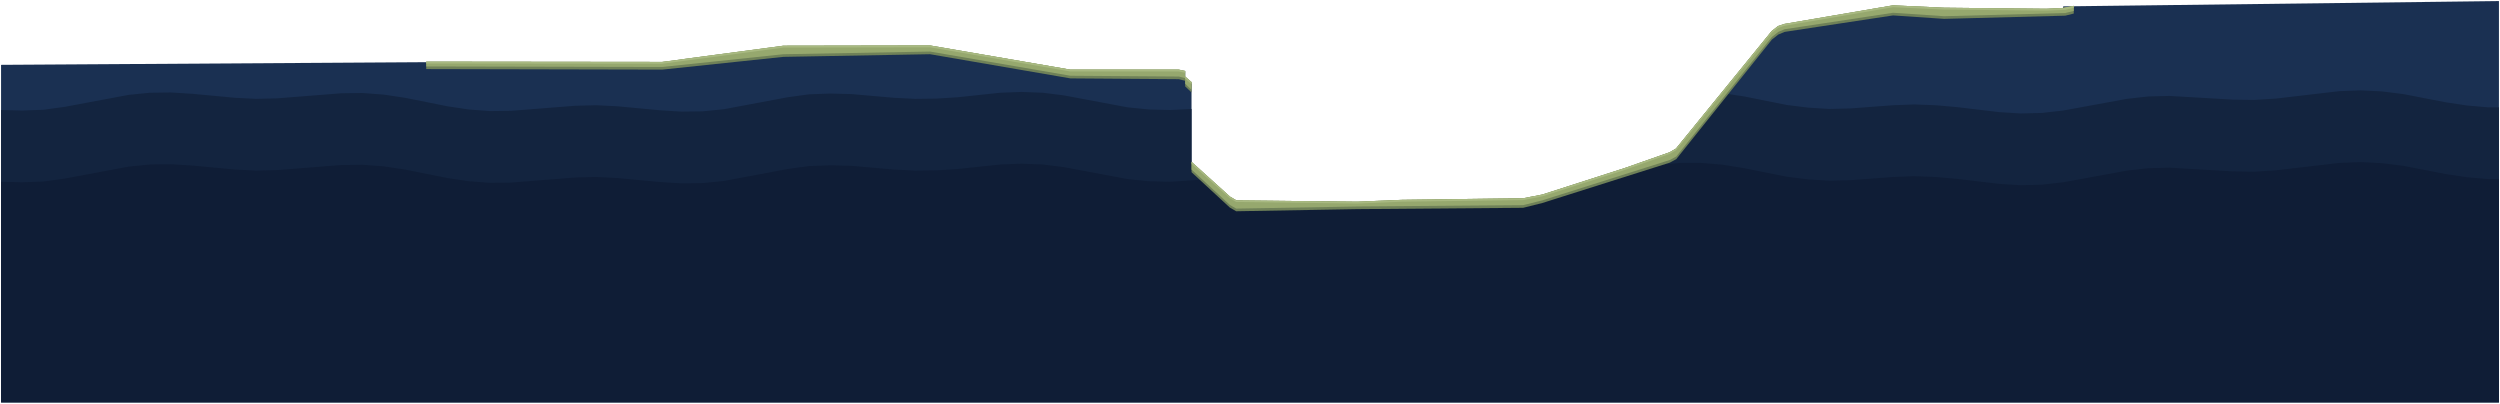
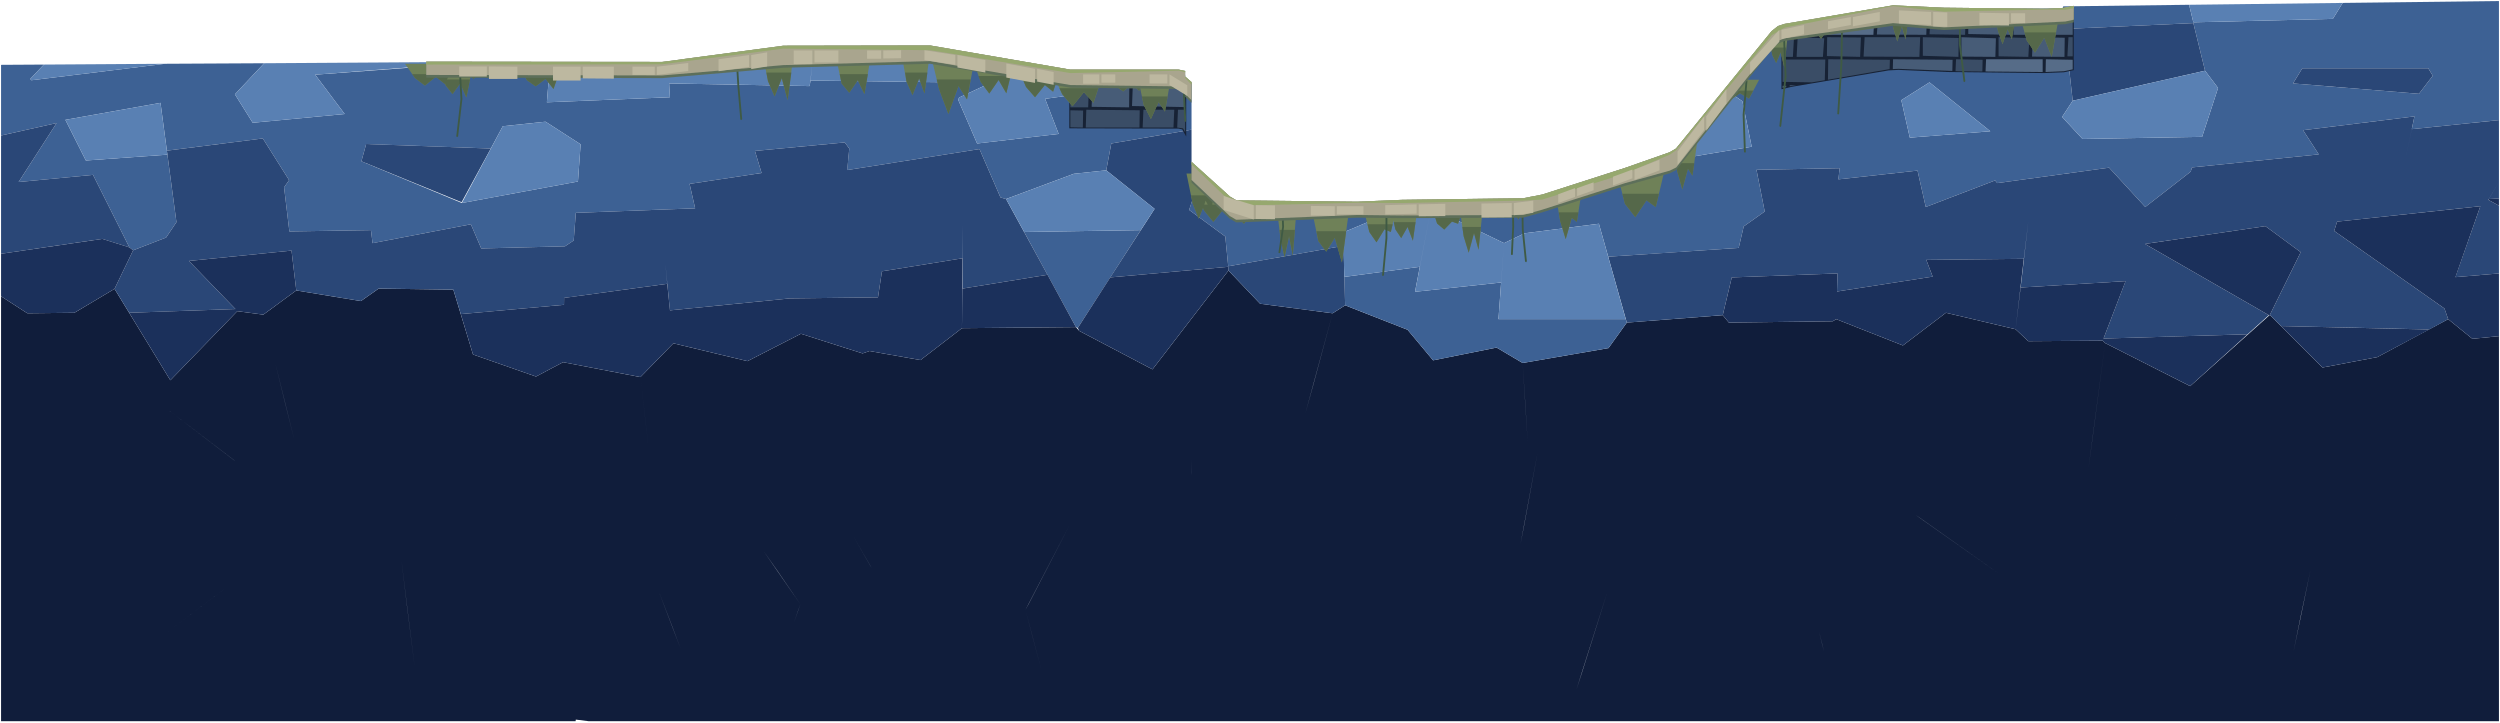
- <svg xmlns="http://www.w3.org/2000/svg" width="9408" height="1518" viewBox="-1604 1686 9408 1518">
-   <path d="M7800 3200 L7800 1690 L6160 1710 L6160 1718 L6096 1721 L5712 1717 L5520 1708 L5112 1778 L5088 1786 L5064 1804 L4704 2246 L4680 2260 L4512 2320 L4200 2420 L4128 2434 L3672 2440 L3504 2447 L3048 2442 L3024 2428 L2880 2298 L2880 1998 L2856 1976 L2856 1955 L2832 1950 L2424 1950 L1896 1859 L1344 1860 L888 1921 L0 1920 L-1600 1930 L-1600 3200 Z" fill="#1a3052" />
-   <path d="M7800 2090 L7760 2090 L7680 2083 L7600 2071 L7440 2040 L7360 2030 L7280 2026 L7200 2029 L6960 2057 L6880 2062 L6800 2061 L6560 2047 L6480 2049 L6400 2058 L6160 2102 L6080 2111 L6000 2113 L5920 2108 L5760 2089 L5680 2082 L5600 2079 L5520 2082 L5360 2094 L5280 2096 L5200 2091 L5120 2081 L4960 2049 L4875 2036 L4704 2246 L4680 2260 L4512 2320 L4200 2420 L4128 2434 L3672 2440 L3504 2447 L3048 2442 L3024 2428 L2880 2298 L2880 2096 L2800 2100 L2720 2098 L2640 2090 L2400 2045 L2320 2035 L2240 2032 L2160 2035 L2000 2052 L1920 2057 L1840 2058 L1760 2054 L1600 2040 L1520 2038 L1440 2041 L1360 2052 L1120 2097 L1040 2105 L960 2106 L880 2101 L720 2086 L640 2082 L560 2084 L320 2103 L240 2104 L160 2098 L80 2086 L-80 2054 L-160 2042 L-240 2036 L-320 2037 L-560 2056 L-640 2058 L-720 2054 L-880 2039 L-960 2034 L-1040 2035 L-1120 2043 L-1360 2088 L-1440 2099 L-1520 2102 L-1600 2100 L-1600 3200 L7800 3200 Z" fill="#13243f" />
-   <path d="M7800 2360 L7760 2360 L7680 2353 L7600 2341 L7440 2310 L7360 2300 L7280 2296 L7200 2299 L6960 2327 L6880 2332 L6800 2331 L6560 2317 L6480 2319 L6400 2328 L6160 2372 L6080 2381 L6000 2383 L5920 2378 L5760 2359 L5680 2352 L5600 2349 L5520 2352 L5360 2364 L5280 2366 L5200 2361 L5120 2351 L4960 2319 L4880 2306 L4800 2299 L4720 2299 L4640 2306 L4511 2320 L4200 2420 L4128 2434 L3672 2440 L3504 2447 L3048 2442 L3024 2428 L2949 2360 L2800 2370 L2720 2368 L2640 2360 L2400 2315 L2320 2305 L2240 2302 L2160 2305 L2000 2322 L1920 2327 L1840 2328 L1760 2324 L1600 2310 L1520 2308 L1440 2311 L1360 2322 L1120 2367 L1040 2375 L960 2376 L880 2371 L720 2356 L640 2352 L560 2354 L320 2373 L240 2374 L160 2368 L80 2356 L-80 2324 L-160 2312 L-240 2306 L-320 2307 L-560 2326 L-640 2328 L-720 2324 L-880 2309 L-960 2304 L-1040 2305 L-1120 2313 L-1360 2358 L-1440 2369 L-1520 2372 L-1600 2370 L-1600 3200 L7800 3200 Z" fill="#0f1d36" />
-   <path d="M6200 1708 L6158 1716 L6096 1719 L5712 1715 L5520 1706 L5111 1776 L5087 1784 L5063 1803 L4703 2245 L4679 2259 L4511 2318 L4200 2418 L4128 2432 L3672 2438 L3504 2445 L3049 2440 L3025 2426 L2880 2295 L2880 2334 L3024 2467 L3048 2481 L3504 2473 L4128 2468 L4200 2450 L4680 2298 L4704 2285 L5064 1835 L5088 1816 L5112 1806 L5520 1744 L5712 1757 L6168 1745 L6200 1737 Z M2880 1995 L2856 1974 L2856 1953 L2832 1948 L2424 1948 L1896 1857 L1344 1858 L888 1919 L0 1918 L0 1946 L888 1948 L1344 1900 L1896 1890 L2424 1981 L2832 1984 L2856 1990 L2856 2011 L2880 2034 Z" fill="#6f8158" />
-   <path d="M6200 1708 L6158 1716 L6096 1719 L5712 1715 L5520 1706 L5111 1776 L5087 1784 L5063 1803 L4703 2245 L4679 2259 L4511 2318 L4200 2418 L4128 2432 L3672 2438 L3504 2445 L3049 2440 L3025 2426 L2880 2295 L2880 2324 L3024 2457 L3048 2471 L3504 2463 L4128 2458 L4200 2440 L4680 2288 L4704 2275 L5064 1825 L5088 1806 L5112 1796 L5520 1734 L5712 1747 L6168 1735 L6200 1727 Z M2880 1995 L2856 1974 L2856 1953 L2832 1948 L2424 1948 L1896 1857 L1344 1858 L888 1919 L0 1918 L0 1936 L888 1938 L1344 1890 L1896 1880 L2424 1971 L2832 1974 L2856 1980 L2856 2001 L2880 2024 Z" fill="#96a86e" />
-   <path d="M6200 1708 L6158 1716 L6096 1719 L5712 1715 L5520 1706 L5111 1776 L5087 1784 L5063 1803 L4703 2245 L4679 2259 L4511 2318 L4200 2418 L4128 2432 L3672 2438 L3504 2445 L3049 2440 L3025 2426 L2880 2295 L2880 2303 L3024 2432 L3048 2446 L3504 2452 L3672 2445 L4128 2439 L4200 2425 L4512 2325 L4680 2265 L4704 2251 L5064 1810 L5088 1791 L5112 1783 L5520 1713 L5712 1722 L6096 1726 L6168 1723 L6200 1715 Z M2880 1995 L2856 1974 L2856 1982 L2880 2003 Z M2832 1948 L2424 1948 L1896 1857 L1344 1858 L888 1919 L0 1918 L0 1925 L888 1926 L1344 1865 L1896 1864 L2424 1955 L2832 1955 L2856 1960 L2856 1953 Z" fill="#a8b981" />
+ <svg xmlns="http://www.w3.org/2000/svg" width="9408" height="2718" viewBox="-1604 1686 9408 2718">
+   <path d="M-1600 2801 L-1600 4400 L562 4400 L563 4394 L611 4400 L7800 4400 L7800 2951 L7700 2961 L7609 2887 L7342 3030 L7136 3069 L6938 2871 L6638 3139 L6318 2977 L6309 2968 L6029 2970 L5981 2925 L5719 2863 L5557 2986 L5306 2887 L5293 2895 L4902 2900 L4879 2872 L4518 2900 L4449 2996 L4126 3052 L4028 2994 L3789 3042 L3693 2927 L3458 2835 L3411 2865 L3138 2829 L3019 2704 L2733 3076 L2457 2931 L2445 2917 L2016 2921 L1860 3041 L1668 3007 L1642 3016 L1410 2942 L1209 3045 L930 2978 L806 3105 L515 3049 L413 3103 L176 3020 L102 2776 L-179 2772 L-246 2819 L-489 2779 L-613 2870 L-711 2857 L-963 3117 L-1173 2773 L-1324 2863 L-1501 2865 Z M7685 3139 L7669 3333 L7700 2961 Z M7380 3180 L7454 3471 L7342 3030 Z M6271 3332 L6255 3451 L6318 2977 Z M4540 3225 L4510 3149 L4449 2996 Z M4136 3205 L4145 3349 L4126 3052 Z M3737 3136 L3766 3084 L3789 3042 Z M3339 3131 L3308 3243 L3411 2865 Z M3135 3017 L3132 3209 L3138 2829 Z M2826 3237 L2795 3182 L2733 3076 Z M824 3261 L841 3409 L806 3105 Z M402 3332 L398 3424 L413 3103 Z M-237 3096 L-231 3261 L-246 2819 Z M2255 3981 L2317 4215 L2279 4072 Z M2421 3662 L2267 3959 L2255 3981 Z M1930 3699 L1927 3717 L1939 3649 Z M1944 3626 L1954 3569 L1939 3649 Z M2674 3881 L2585 3709 L2603 3744 Z M4131 3666 L4118 3733 L4183 3385 Z M-43 4199 L-73 3962 L-94 3788 L-74 3952 Z M-1218 3783 L-1173 3941 L-1109 4166 L-1162 3978 Z M-764 3906 L-756 3900 L-1109 4166 Z M-723 3418 L-973 3227 L-720 3420 Z M-1045 3677 L-1142 3754 L-720 3420 Z M-496 3343 L-532 3199 L-569 3049 Z M-1186 3519 L-1180 3285 L-1194 3765 Z M-1109 4169 L-1033 4210 L-750 4362 L-802 4334 Z M2200 3425 L2355 3128 L2298 3237 Z M1269 3759 L1271 3751 L1311 3530 Z M1323 3836 L1408 3960 L1269 3759 Z M1384 4028 L1400 3982 L1408 3960 Z M553 3494 L559 3675 L565 3828 L557 3613 Z M1676 3823 L1670 3813 L1606 3702 Z M874 3909 L926 4044 L957 4126 Z M1581 3946 L1630 3994 L1678 4041 Z M2879 3415 L2880 3465 L2880 3473 Z M4329 4279 L4445 3913 L4349 4218 Z M5605 3624 L5624 3637 L5930 3853 Z M3415 4201 L3397 4235 L3509 4026 Z M4474 3753 L4490 3666 L4519 3501 L4481 3714 Z M5241 4061 L5260 4137 L5253 4110 Z M7563 3469 L7586 3512 L7735 3779 L7681 3682 Z M6660 3409 L6572 3671 L6519 3831 L6575 3662 Z M6716 4007 L6856 4196 L6626 3885 Z M7090 3835 L7052 4018 L7027 4138 L7054 4005 Z M7363 3861 L7384 3941 L7466 4241 L7394 3976 Z" fill="#101d3b" />
+   <path d="M-1391 2149 L-1534 2371 L-1254 2344 L-1117 2617 L-1103 2628 L-979 2580 L-940 2522 L-974 2268 L-1281 2290 L-1358 2137 L-1000 2073 L-976 2253 L-615 2207 L-516 2364 L-535 2391 L-515 2557 L-208 2552 L-202 2601 L168 2530 L207 2621 L522 2613 L555 2591 L563 2487 L1012 2470 L991 2378 L1262 2337 L1237 2254 L1575 2222 L1592 2245 L1584 2326 L2082 2247 L2161 2429 L2182 2435 L2437 2340 L2559 2327 L2578 2226 L2880 2174 L2880 1998 L2856 1976 L2856 1968 L2806 1950 L2540 1950 L2625 1979 L2618 2017 L2329 2058 L2380 2190 L2073 2226 L2002 2062 L2005 2053 L2280 1925 L1906 1861 L1975 1996 L1446 1989 L1443 2010 L914 2000 L917 2052 L454 2071 L466 1921 L5 1920 L3 1936 L-418 1967 L-307 2115 L-653 2148 L-720 2041 L-610 1924 L-983 1926 L-1486 1988 L-1490 1983 L-1439 1929 L-1600 1930 L-1600 2196 Z M288 2161 L449 2144 L581 2229 L571 2369 L134 2450 L-244 2293 L-226 2228 L243 2245 Z M1519 1860 L1366 1860 L1453 1928 Z M4200 2420 L4128 2434 L3755 2439 L3782 2468 L4056 2601 L4133 2564 L4413 2528 L4448 2652 L4939 2619 L4958 2538 L5037 2482 L5006 2325 L5319 2319 L5314 2361 L5612 2328 L5643 2465 L5904 2365 L5912 2375 L6333 2317 L6469 2465 L6640 2332 L6645 2316 L7122 2267 L7063 2176 L7482 2124 L7472 2172 L7800 2138 L7800 1690 L7212 1697 L7175 1757 L6650 1770 L6634 1704 L6160 1710 L6158 1718 L6163 1769 L5895 1820 L5917 1881 L5678 1914 L5691 1865 L5293 1853 L5298 1793 L5070 1800 L4887 2021 L4953 2067 L4988 2238 L4522 2316 Z M6743 2017 L6683 2201 L6233 2209 L6156 2126 L6196 2065 L6166 1795 L6650 1773 L6694 1952 Z M7499 2039 L7025 2000 L7060 1943 L7534 1943 L7551 1971 Z M5583 2204 L5551 2063 L5657 1996 L5886 2180 Z M3007 2576 L3018 2688 L3452 2611 L3450 2561 L3741 2439 L3504 2447 L3048 2442 L3024 2428 L3003 2408 L2890 2416 L2871 2476 Z M2689 2552 L2250 2559 L2445 2917 L2452 2920 Z M3693 2927 L3789 3042 L4028 2994 L4126 3052 L4449 2996 L4518 2900 L4514 2887 L4035 2887 L4045 2749 L3721 2784 L3739 2690 L3455 2728 L3458 2835 Z" fill="#3d6194" />
+   <path d="M-1391 2149 L-1600 2196 L-1600 2641 L-1219 2585 L-1117 2617 L-1254 2344 L-1534 2371 Z M243 2245 L-226 2228 L-244 2293 L133 2447 Z M-979 2580 L-1103 2628 L-1173 2773 L-1118 2863 L-718 2849 L-893 2668 L-507 2629 L-489 2779 L-246 2819 L-179 2772 L102 2776 L130 2868 L519 2833 L522 2613 L207 2621 L168 2530 L-202 2601 L-208 2552 L-515 2557 L-535 2391 L-516 2364 L-615 2207 L-976 2253 L-940 2522 Z M563 2487 L555 2591 L522 2613 L519 2807 L907 2754 L900 2679 L917 2854 L1368 2809 L1700 2805 L1715 2707 L2018 2658 L2019 2531 L2018 2772 L2338 2720 L2182 2435 L2161 2429 L2082 2247 L1584 2326 L1577 2403 L1592 2245 L1575 2222 L1237 2254 L1262 2337 L991 2378 L1012 2470 Z M2574 2730 L3018 2690 L3019 2704 L3138 2829 L3411 2865 L3458 2835 L3452 2611 L3018 2688 L3007 2576 L2871 2476 L2918 2332 L2880 2298 L2880 2174 L2578 2226 L2559 2327 L2741 2472 Z M5006 2325 L5037 2482 L4958 2538 L4939 2619 L4448 2652 L4518 2900 L4879 2872 L4913 2730 L5311 2715 L5309 2783 L5669 2727 L5645 2664 L6012 2660 L6029 2519 L5904 2365 L5643 2465 L5612 2328 L5314 2361 L5299 2492 L5319 2319 Z M6196 2065 L6694 1952 L6650 1773 L6166 1795 Z M7534 1943 L7060 1943 L7025 2000 L7499 2039 L7551 1971 Z M6469 2465 L6333 2317 L5912 2375 L6029 2519 L6000 2768 L6395 2744 L6452 2595 L6312 2960 L6854 2944 L6934 2872 L6468 2604 L6921 2537 L7054 2635 L6938 2871 L6980 2913 L7538 2926 L7609 2887 L7595 2847 L7180 2555 L7191 2520 L7730 2462 L7636 2729 L7800 2715 L7800 2460 L7760 2438 L7800 2371 L7800 2138 L7472 2172 L7446 2296 L7482 2124 L7063 2176 L7122 2267 L6645 2316 L6640 2332 Z M7800 2371 L7762 2435 L7800 2433 Z" fill="#2a4777" />
+   <path d="M1453 1928 L1446 1989 L1975 1996 L1906 1861 L1896 1859 L1519 1860 Z M1443 2010 L1453 1928 L1366 1860 L1344 1860 L910 1918 L914 2000 Z M5 1920 L-610 1924 L-720 2041 L-653 2148 L-307 2115 L-418 1967 L5 1934 Z M-1439 1929 L-1490 1983 L-1486 1988 L-983 1926 Z M2279 1926 L2005 2053 L2002 2062 L2073 2226 L2380 2190 L2329 2058 L2618 2017 L2625 1979 L2540 1950 L2424 1950 Z M910 1918 L888 1921 L466 1921 L454 2071 L917 2052 Z M-1358 2137 L-1281 2290 L-974 2268 L-1000 2073 Z M581 2229 L449 2144 L288 2161 L134 2450 L571 2369 Z M2918 2332 L2890 2416 L3003 2408 Z M2182 2435 L2250 2559 L2689 2552 L2741 2472 L2559 2327 L2437 2340 Z M6650 1770 L7175 1757 L7212 1697 L6634 1704 Z M6158 1718 L5857 1719 L5895 1820 L6163 1769 Z M5293 1853 L5691 1865 L5678 1914 L5917 1881 L5857 1719 L5712 1717 L5520 1708 L5112 1778 L5088 1786 L5070 1800 L5298 1793 Z M6683 2201 L6743 2017 L6694 1952 L6196 2065 L6156 2126 L6233 2209 Z M5657 1996 L5551 2063 L5583 2204 L5886 2180 Z M4988 2238 L4953 2067 L4887 2022 L4704 2246 L4680 2260 L4522 2316 Z M3739 2690 L3782 2468 L3755 2439 L3741 2439 L3450 2561 L3455 2728 Z M3721 2784 L4045 2749 L4056 2601 L3782 2468 Z M4514 2887 L4413 2528 L4133 2564 L4056 2601 L4035 2887 Z" fill="#5980b3" />
+   <path d="M-1600 2641 L-1600 2801 L-1501 2865 L-1324 2863 L-1173 2773 L-1103 2628 L-1117 2617 L-1219 2585 Z M-718 2849 L-1118 2863 L-963 3117 L-711 2857 L-613 2870 L-489 2779 L-507 2629 L-893 2668 Z M2338 2720 L2018 2772 L2016 2921 L2445 2917 Z M2018 2658 L1715 2707 L1700 2805 L1368 2809 L917 2854 L930 2978 L1209 3045 L1410 2942 L1642 3016 L1668 3007 L1860 3041 L2016 2921 Z M2733 3076 L3019 2704 L3018 2690 L2574 2730 L2452 2920 L2457 2931 Z M515 3049 L806 3105 L930 2978 L907 2754 L519 2807 Z M413 3103 L515 3049 L519 2833 L130 2868 L176 3020 Z M7762 2435 L7760 2438 L7800 2460 L7800 2433 Z M7730 2462 L7191 2520 L7180 2555 L7595 2847 Z M6934 2872 L6938 2871 L7054 2635 L6921 2537 L6468 2604 Z M5311 2715 L4913 2730 L4879 2872 L4902 2900 L5293 2895 L5306 2887 L5557 2986 L5719 2863 L5981 2925 L6012 2660 L5645 2664 L5669 2727 L5309 2783 Z M7700 2961 L7800 2951 L7800 2715 L7636 2729 L7595 2847 L7609 2887 Z M6309 2968 L6318 2977 L6638 3139 L6854 2944 L6312 2960 L6395 2744 L6000 2768 L5981 2925 L6029 2970 Z M7538 2926 L6980 2913 L7136 3069 L7342 3030 Z" fill="#1b305b" />
+   <path d="M2420 2169 L2831 2170 L2845 2173 L2860 2200 L2860 2000 L2845 1973 L2831 1970 L2420 1969 Z" fill="#172235" />
+   <path d="M2510 1997 L2511 1974 L2424 1974 L2424 1996 Z M2424 2006 L2424 2090 L2491 2090 L2494 2007 Z M2424 2101 L2424 2165 L2471 2166 L2472 2102 Z M2484 2099 L2482 2166 L2684 2166 L2685 2101 Z M2699 2099 L2696 2166 L2812 2166 L2815 2099 Z M2829 2099 L2826 2166 L2848 2169 L2856 2184 L2856 2099 Z" fill="#3a4d66" />
+   <path d="M2653 1974 L2524 1974 L2523 1997 L2652 1997 Z M2646 2008 L2507 2006 L2504 2088 L2645 2090 Z M2659 2006 L2656 2085 L2856 2089 L2856 2010 Z" fill="#475c77" />
+   <path d="M2837 1997 L2837 1975 L2830 1974 L2666 1974 L2666 1994 Z" fill="#566c88" />
+   <path d="M5100 2022 L5137 2013 L5503 1951 L5540 1949 L5723 1957 L6090 1961 L6163 1958 L6200 1950 L6200 1730 L6163 1738 L6090 1741 L5723 1737 L5540 1729 L5503 1731 L5137 1793 L5100 1802 Z" fill="#172235" />
+   <path d="M5657 1815 L5791 1817 L5793 1760 L5661 1758 Z M5143 1900 L5147 1830 L5104 1830 L5104 1900 Z M5157 1900 L5256 1900 L5261 1830 L5161 1826 Z M5271 1897 L5396 1900 L5399 1827 L5272 1826 Z M5409 1899 L5619 1900 L5622 1826 L5413 1826 Z M5632 1896 L5766 1900 L5767 1829 L5632 1826 Z M5214 1996 L5263 1988 L5265 1910 L5104 1910 L5104 1994 Z M5508 1911 L5276 1909 L5275 1986 L5507 1946 Z M5131 2006 L5131 2011 L5157 2006 Z M5744 1748 L5881 1749 L5882 1743 L5744 1741 Z M5896 1747 L6039 1749 L6039 1744 L5896 1743 Z M6192 1746 L6196 1746 L6196 1735 L6192 1736 Z M5917 1898 L6029 1900 L6033 1829 L5917 1826 Z M6176 1898 L6196 1898 L6196 1826 L6180 1826 Z M5755 1954 L5856 1955 L5857 1911 L5757 1909 Z" fill="#3a4d66" />
+   <path d="M5488 1749 L5488 1737 L5430 1747 Z M5463 1758 L5459 1816 L5645 1817 L5647 1758 Z M5118 2009 L5104 2009 L5104 2017 L5118 2014 Z M5500 1746 L5732 1749 L5732 1741 L5540 1733 L5501 1735 Z M5803 1814 L5960 1817 L5963 1760 L5803 1758 Z M5973 1817 L6196 1817 L6196 1762 L5974 1758 Z M5777 1826 L5777 1899 L5905 1900 L5907 1830 Z M6043 1899 L6165 1900 L6166 1828 L6046 1826 Z M5519 1946 L5540 1945 L5743 1953 L5744 1911 L5520 1909 Z" fill="#475c77" />
+   <path d="M6181 1738 L6163 1742 L6090 1745 L6053 1744 L6053 1749 L6180 1749 Z M5257 1817 L5259 1777 L5137 1797 L5104 1805 L5104 1817 Z M5365 1758 L5272 1774 L5270 1817 L5446 1817 L5449 1759 Z M5870 1909 L5868 1955 L6083 1957 L6083 1909 Z M6095 1909 L6094 1957 L6163 1954 L6196 1947 L6196 1911 Z" fill="#566c88" />
+   <path d="M1563 2000 L1592 2035 L1624 1988 L1649 2040 L1678 1866 L1467 1866 L1496 1892 L1512 1878 L1525 1887 L1536 1872 Z M1143 1889 L1127 1891 L1163 1912 L1185 1901 L1203 1913 L1214 1899 L1225 1902 L1261 1892 L1267 1894 L1286 1991 L1311 2049 L1338 1980 L1360 2063 L1385 1869 L1294 1869 L1263 1873 L1264 1880 L1211 1880 L1172 1885 L1182 1889 Z M1830 2044 L1855 1981 L1875 2038 L1896 1881 L1930 2022 L1965 2115 L2003 2010 L2035 2060 L2061 1923 L2087 1995 L2119 2038 L2154 1987 L2183 2037 L2212 1916 L2158 1906 L2064 1906 L2067 1891 L2006 1880 L1896 1880 L1898 1865 L1689 1866 L1709 1901 L1728 1923 L1750 1898 L1767 1906 L1785 1869 L1807 1992 Z M919 1919 L945 1927 L707 1927 L734 1943 L761 1955 L791 1941 L815 1950 L823 1943 L836 1952 L871 1966 L909 1950 L940 1955 L968 1933 L980 1936 L1023 1924 L1059 1932 L1099 1912 L970 1912 Z M412 2011 L449 1983 L479 2021 L501 1957 L516 1961 L556 1950 L573 1959 L589 1976 L610 1952 L628 1966 L648 1927 L-80 1926 L-42 1980 L-5 2008 L36 1975 L70 2002 L71 2000 L73 2007 L99 2040 L128 2000 L151 2053 L167 1973 L178 1983 L207 1956 L230 1980 L248 1942 L258 1948 L297 1957 L340 1945 L359 1951 L379 1988 Z M2223 1936 L2257 2013 L2291 2052 L2328 2006 L2359 2031 L2372 1994 L2393 2040 L2432 2086 L2475 2033 L2511 2073 L2550 1956 L2480 1956 L2486 1952 L2387 1950 L2389 1946 L2331 1936 Z M2854 1957 L2713 1956 L2562 1956 L2592 2007 L2623 2030 L2656 2002 L2683 2028 L2687 2019 L2700 2081 L2727 2134 L2756 2070 L2780 2106 L2800 1991 L2821 1999 L2849 1985 L2872 2008 L2877 1998 L2854 1977 Z M2884 2451 L2907 2509 L2923 2469 L2927 2478 L2962 2521 L3002 2471 L3034 2513 L3043 2483 L3051 2500 L3077 2528 L3105 2495 L3128 2519 L3154 2448 L3053 2448 L3055 2444 L3047 2443 L3023 2429 L2984 2394 L2968 2394 L2970 2382 L2923 2339 L2861 2339 Z M3883 2528 L3893 2496 L3904 2575 L3923 2637 L3943 2563 L3960 2626 L3976 2471 L4014 2495 L4055 2469 L4088 2491 L4094 2483 L4110 2512 L4129 2478 L4144 2487 L4161 2440 L3698 2444 L3699 2446 L3625 2446 L3626 2449 L3522 2449 L3549 2559 L3576 2598 L3606 2549 L3630 2559 L3640 2516 L3647 2549 L3669 2582 L3693 2540 L3713 2592 L3730 2474 L3760 2486 L3788 2474 L3804 2527 L3831 2550 L3860 2520 Z M3215 2587 L3230 2654 L3247 2575 L3261 2648 L3277 2450 L3199 2450 Z M3357 2593 L3387 2633 L3419 2581 L3446 2674 L3476 2452 L3328 2452 Z M5721 1724 L5756 1743 L5775 1733 L5791 1738 L5809 1724 Z M5638 1766 L5657 1788 L5679 1761 L5696 1784 L5716 1721 L5618 1721 Z M5413 1794 L5452 1763 L5484 1777 L5511 1741 L5521 1792 L5536 1842 L5553 1785 L5567 1834 L5582 1715 L5505 1715 L5508 1729 L5408 1729 L5352 1739 L5360 1747 L5303 1747 L5273 1752 L5287 1759 L5235 1759 L5212 1763 L5229 1807 L5249 1832 L5270 1802 L5287 1816 L5304 1766 L5314 1770 L5341 1758 L5364 1760 L5369 1757 Z M5915 1803 L5932 1852 L5951 1796 L5967 1834 L5984 1725 L5898 1725 Z M6023 1838 L6054 1884 L6089 1828 L6117 1900 L6148 1727 L5992 1727 Z M5065 1892 L5080 1923 L5097 1883 L5111 1941 L5126 1792 L5083 1792 L5065 1806 L5054 1820 Z M4919 1986 L4870 2046 L4902 2066 L4944 2037 L4978 2057 L5016 1986 Z M4708 2332 L4727 2399 L4748 2321 L4765 2347 L4784 2212 L4734 2212 L4705 2248 L4696 2253 Z M4360 2371 L4399 2399 L4430 2379 L4454 2381 L4482 2358 L4401 2358 Z M4511 2453 L4550 2503 L4592 2440 L4627 2465 L4665 2306 L4558 2306 L4480 2333 Z M4288 2586 L4311 2506 L4330 2521 L4350 2394 L4286 2394 L4249 2407 L4252 2424 L4192 2424 L4158 2430 L4174 2448 L4196 2456 L4221 2446 L4241 2463 L4254 2439 L4267 2517 Z" fill="#6f8158" />
+   <path d="M1477 1875 L1496 1892 L1512 1878 L1525 1887 L1533 1875 Z M1214 1899 L1225 1902 L1261 1892 L1290 1903 L1311 1888 L1180 1888 L1208 1898 L1136 1898 L1163 1912 L1185 1901 L1203 1913 Z M1709 1901 L1728 1923 L1750 1898 L1767 1906 L1774 1891 L1703 1891 Z M980 1936 L1023 1924 L1059 1932 L1082 1921 L925 1921 Z M761 1955 L791 1941 L815 1950 L830 1937 L725 1937 Z M258 1948 L297 1957 L340 1945 L375 1956 L395 1941 L246 1941 Z M871 1966 L909 1950 L940 1955 L953 1944 L825 1944 L836 1952 Z M638 1946 L608 1946 L609 1945 L469 1945 L480 1953 L516 1961 L556 1950 L573 1959 L589 1976 L610 1952 L628 1966 Z M178 1983 L207 1956 L230 1980 L245 1949 L144 1949 Z M-5 2008 L36 1975 L70 2002 L71 2000 L73 2007 L99 2040 L128 2000 L151 2053 L165 1985 L78 1985 L88 1965 L-53 1965 L-42 1980 Z M412 2011 L449 1983 L479 2021 L496 1971 L370 1971 L379 1988 Z M1807 1992 L1830 2044 L1855 1981 L1875 2038 L1886 1959 L1802 1959 Z M1592 2035 L1624 1988 L1649 2040 L1662 1965 L1556 1965 L1563 2000 Z M1311 2049 L1338 1980 L1360 2063 L1374 1959 L1280 1959 L1286 1991 Z M1965 2115 L2003 2010 L2035 2060 L2049 1985 L1921 1985 L1930 2022 Z M2371 1982 L2414 1971 L2449 1976 L2465 1966 L2319 1966 L2331 1973 Z M2795 1988 L2821 1999 L2849 1985 L2872 2008 L2877 1998 L2856 1979 L2788 1979 Z M2119 2038 L2154 1987 L2183 2037 L2199 1972 L2078 1972 L2087 1995 Z M2623 2030 L2656 2002 L2683 2028 L2698 1993 L2584 1993 L2592 2007 Z M2291 2052 L2328 2006 L2359 2031 L2372 1992 L2248 1992 L2257 2013 Z M2432 2086 L2475 2033 L2511 2073 L2529 2018 L2383 2018 L2393 2040 Z M2727 2134 L2756 2070 L2780 2106 L2790 2049 L2693 2049 L2700 2081 Z M2907 2509 L2923 2469 L2927 2478 L2962 2521 L3002 2471 L3034 2513 L3051 2456 L2958 2456 L2964 2421 L2878 2421 L2884 2451 Z M2941 2456 L2928 2456 L2933 2441 Z M3729 2473 L3760 2486 L3795 2471 L3823 2489 L3840 2465 L3720 2465 Z M4014 2495 L4055 2469 L4088 2491 L4094 2483 L4110 2512 L4129 2478 L4144 2487 L4150 2470 L4103 2470 L4109 2463 L3966 2463 Z M3051 2500 L3077 2528 L3105 2495 L3128 2519 L3141 2485 L3044 2485 Z M3831 2550 L3860 2520 L3883 2528 L3890 2505 L3797 2505 L3804 2527 Z M3669 2582 L3693 2540 L3713 2592 L3723 2522 L3641 2522 L3647 2549 Z M3549 2559 L3576 2598 L3606 2549 L3630 2559 L3637 2530 L3542 2530 Z M3923 2637 L3943 2563 L3960 2626 L3969 2540 L3899 2540 L3904 2575 Z M3230 2654 L3247 2575 L3261 2648 L3269 2551 L3211 2551 L3215 2587 Z M3387 2633 L3419 2581 L3446 2674 L3462 2556 L3350 2556 L3357 2593 Z M5756 1743 L5775 1733 L5791 1738 L5801 1730 L5731 1730 Z M5314 1770 L5341 1758 L5364 1760 L5369 1757 L5413 1794 L5452 1763 L5484 1777 L5500 1755 L5279 1755 Z M5657 1788 L5679 1761 L5696 1784 L5706 1753 L5632 1753 L5638 1766 Z M5536 1842 L5553 1785 L5567 1834 L5575 1771 L5517 1771 L5521 1792 Z M5249 1832 L5270 1802 L5287 1816 L5295 1793 L5224 1793 L5229 1807 Z M5915 1803 L5932 1852 L5951 1796 L5967 1834 L5975 1782 L5910 1782 Z M6054 1884 L6089 1828 L6117 1900 L6133 1808 L6015 1808 L6023 1838 Z M5080 1923 L5097 1883 L5111 1941 L5118 1865 L5061 1865 L5065 1892 Z M4902 2066 L4944 2037 L4978 2057 L4994 2027 L4886 2027 L4870 2046 Z M4727 2399 L4748 2321 L4765 2347 L4772 2300 L4703 2300 L4708 2332 Z M4399 2399 L4430 2379 L4454 2381 L4463 2374 L4363 2374 Z M4196 2456 L4221 2446 L4241 2463 L4253 2441 L4167 2441 L4174 2448 Z M4550 2503 L4592 2440 L4627 2465 L4639 2415 L4501 2415 L4511 2453 Z M4288 2586 L4311 2506 L4330 2521 L4336 2485 L4262 2485 L4267 2517 Z" fill="#55684a" />
+   <path d="M1182 2136 L1186 2138 L1189 2134 L1178 2009 L1171 1893 L1167 1890 L1164 1893 L1171 2009 Z M2853 2142 L2857 2145 L2860 2142 L2855 2046 L2858 1981 L2854 1977 L2854 1957 L2851 1960 L2848 2046 Z M113 2199 L116 2202 L120 2199 L136 2059 L129 1930 L125 1927 L122 1930 L129 2059 Z M4082 2644 L4086 2646 L4089 2644 L4094 2539 L4093 2445 L4090 2442 L4086 2445 L4087 2539 Z M3207 2637 L3211 2639 L3214 2637 L3228 2540 L3225 2454 L3221 2450 L3218 2454 L3221 2540 Z M3597 2722 L3600 2725 L3604 2722 L3617 2583 L3617 2453 L3614 2450 L3610 2453 L3610 2582 Z M5785 1993 L5789 1995 L5792 1991 L5775 1854 L5775 1728 L5771 1724 L5768 1728 L5768 1855 Z M5310 2115 L5314 2117 L5317 2114 L5329 1928 L5332 1751 L5329 1747 L5325 1751 L5322 1927 Z M5092 2161 L5096 2164 L5099 2161 L5119 1974 L5112 1796 L5109 1793 L5105 1796 L5112 1973 Z M4959 2258 L4963 2261 L4966 2258 L4961 2119 L4972 1990 L4969 1986 L4965 1989 L4954 2118 Z M4135 2670 L4139 2673 L4142 2669 L4130 2551 L4128 2444 L4125 2441 L4121 2444 L4123 2552 Z" fill="#3f5a44" />
+   <path d="M6200 1708 L6158 1716 L6096 1719 L5712 1715 L5520 1706 L5111 1776 L5087 1784 L5063 1803 L4703 2245 L4679 2259 L4511 2318 L4200 2418 L4128 2432 L3672 2438 L3504 2445 L3049 2440 L3025 2426 L2880 2295 L2880 2373 L3024 2509 L3048 2523 L3504 2505 L3672 2507 L4128 2505 L4200 2485 L4512 2385 L4680 2338 L4704 2326 L5064 1871 L5088 1850 L5112 1840 L5520 1783 L5712 1799 L6168 1777 L6200 1770 Z M2880 1995 L2856 1974 L2856 1953 L2832 1948 L2424 1948 L1896 1857 L1344 1858 L888 1919 L0 1918 L0 1978 L888 1980 L1344 1941 L1896 1926 L2424 2016 L2832 2021 L2856 2028 L2856 2050 L2880 2073 Z" fill="#5d6f5a" />
+   <path d="M6200 1708 L6158 1716 L6096 1719 L5712 1715 L5520 1706 L5111 1776 L5087 1784 L5063 1803 L4703 2245 L4679 2259 L4511 2318 L4200 2418 L4128 2432 L3672 2438 L3504 2445 L3049 2440 L3025 2426 L2880 2295 L2880 2363 L3024 2499 L3048 2513 L3504 2495 L3672 2497 L4128 2495 L4200 2475 L4512 2375 L4680 2328 L4704 2316 L5064 1861 L5088 1840 L5112 1830 L5520 1773 L5712 1789 L6168 1767 L6200 1760 Z M2880 1995 L2856 1974 L2856 1953 L2832 1948 L2424 1948 L1896 1857 L1344 1858 L888 1919 L0 1918 L0 1968 L888 1970 L1344 1931 L1896 1916 L2424 2006 L2832 2011 L2856 2018 L2856 2040 L2880 2063 Z" fill="#a9a58e" />
+   <path d="M6200 1708 L6158 1716 L6096 1719 L5712 1715 L5520 1706 L5111 1776 L5087 1784 L5063 1803 L4703 2245 L4679 2259 L4511 2318 L4200 2418 L4128 2432 L3672 2438 L3504 2445 L3049 2440 L3025 2426 L2880 2295 L2880 2305 L3024 2443 L3048 2460 L3504 2449 L3672 2450 L4128 2441 L4200 2437 L4512 2339 L4680 2268 L4704 2251 L5064 1818 L5112 1790 L5520 1709 L5712 1730 L6096 1722 L6168 1723 L6200 1717 Z M2880 1995 L2856 1974 L2856 1979 L2880 2005 Z M2832 1948 L2424 1948 L1896 1857 L1344 1858 L888 1919 L0 1918 L0 1929 L888 1928 L1344 1869 L1896 1875 L2424 1961 L2832 1952 L2856 1958 L2856 1953 Z" fill="#96a86e" />
+   <path d="M1787 1905 L1787 1875 L1720 1876 L1720 1906 Z M1712 1907 L1712 1876 L1659 1876 L1659 1907 Z M1551 1921 L1551 1876 L1461 1876 L1461 1921 Z M1453 1876 L1383 1876 L1383 1927 L1453 1927 Z M1991 1893 L1875 1875 L1875 1912 L1991 1930 Z M1283 1936 L1283 1883 L1223 1893 L1223 1946 Z M1215 1938 L1215 1893 L1100 1909 L1100 1954 Z M2104 1959 L2104 1912 L1999 1893 L1999 1940 Z M986 1923 L868 1937 L868 1968 L986 1953 Z M860 1937 L776 1937 L776 1968 L860 1968 Z M228 1974 L228 1936 L124 1936 L124 1974 Z M706 1982 L706 1937 L589 1937 L589 1981 Z M343 1983 L343 1937 L236 1936 L236 1983 Z M581 1937 L477 1937 L477 1989 L581 1989 Z M2291 1945 L2183 1925 L2183 1978 L2291 1998 Z M2361 2005 L2361 1957 L2299 1945 L2299 1993 Z M2593 1966 L2541 1966 L2541 1997 L2593 1997 Z M2789 1966 L2722 1966 L2722 2000 L2789 2000 Z M2533 2001 L2533 1966 L2472 1966 L2472 2001 Z M2864 2007 L2797 1966 L2797 2006 L2864 2047 Z M3114 2458 L3054 2440 L3049 2440 L3001 2423 L3001 2476 L3114 2512 Z M4166 2487 L4166 2441 L4093 2450 L4093 2496 Z M3727 2490 L3727 2455 L3609 2458 L3609 2493 Z M3835 2499 L3835 2453 L3735 2455 L3735 2500 Z M3527 2462 L3427 2462 L3427 2493 L3527 2493 Z M4085 2450 L3971 2452 L3971 2505 L4085 2504 Z M3419 2498 L3419 2462 L3329 2461 L3329 2497 Z M3194 2511 L3194 2459 L3122 2458 L3122 2510 Z M5663 1780 L5663 1731 L5542 1725 L5542 1774 Z M6017 1736 L5964 1736 L5964 1772 L6017 1773 Z M5470 1731 L5369 1750 L5369 1785 L5470 1766 Z M5956 1782 L5956 1736 L5845 1734 L5845 1781 Z M5724 1787 L5724 1733 L5671 1731 L5671 1785 Z M5361 1780 L5361 1750 L5275 1766 L5275 1796 Z M5185 1780 L5100 1798 L5100 1833 L5185 1815 Z M5092 1798 L4982 1921 L4982 1966 L5092 1843 Z M4893 2075 L4893 2021 L4817 2124 L4817 2178 Z M4809 2124 L4709 2256 L4709 2307 L4809 2175 Z M4641 2287 L4547 2324 L4547 2363 L4641 2327 Z M4539 2357 L4539 2324 L4466 2351 L4466 2384 Z M4393 2372 L4331 2394 L4331 2424 L4393 2402 Z M4323 2394 L4260 2417 L4260 2450 L4323 2427 Z" fill="#bdb8a0" />
</svg>
